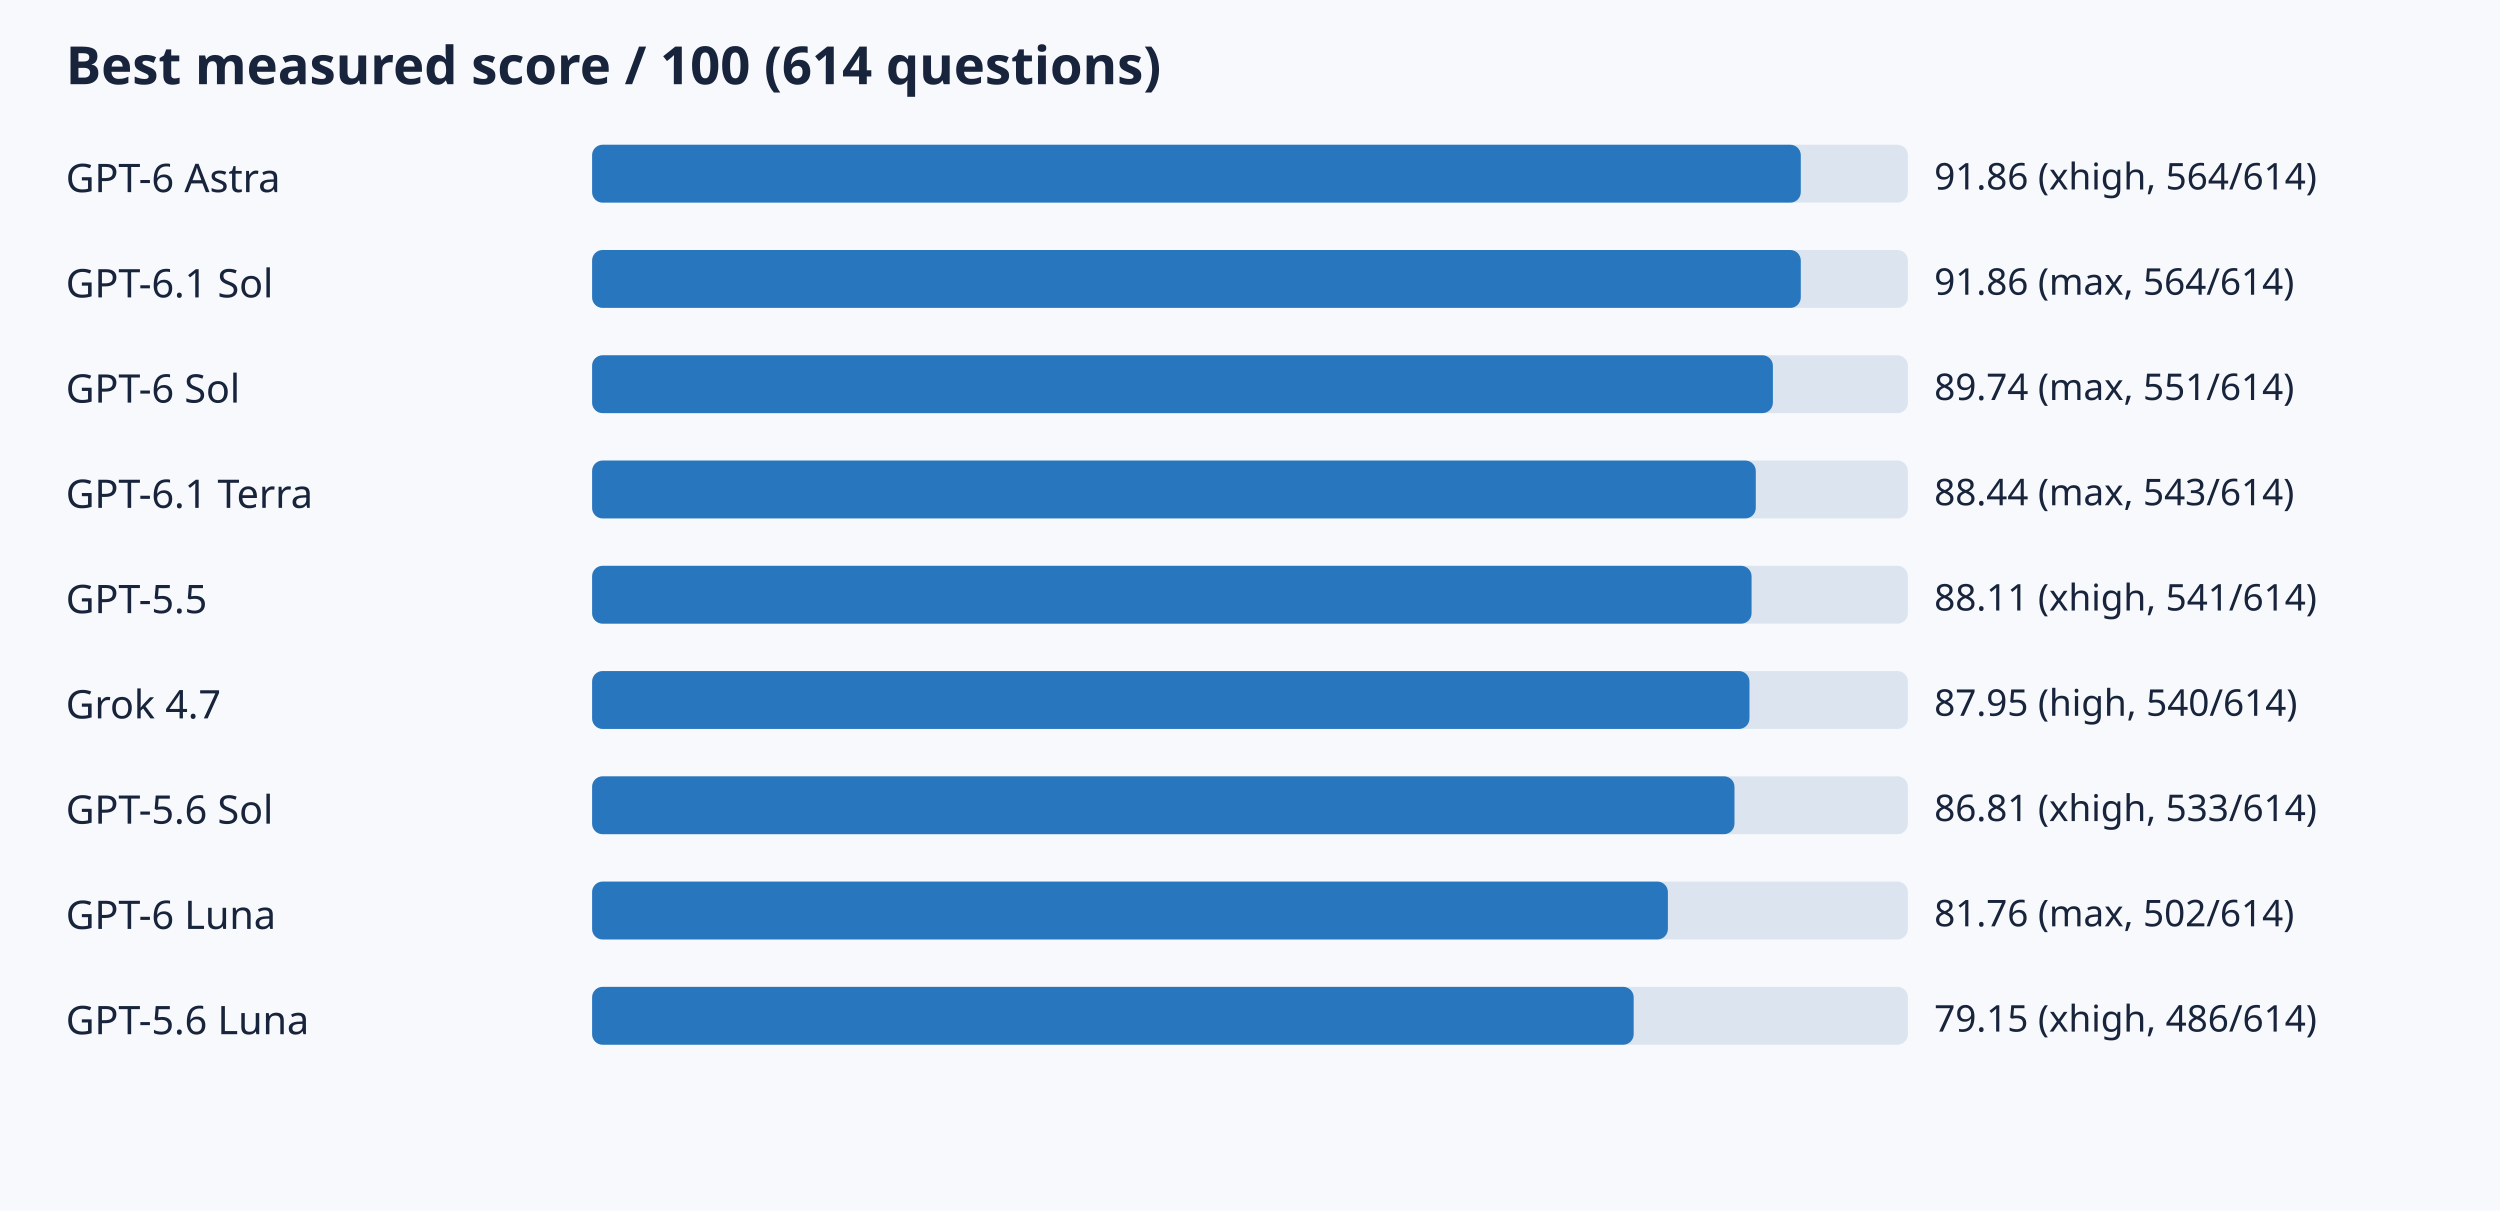
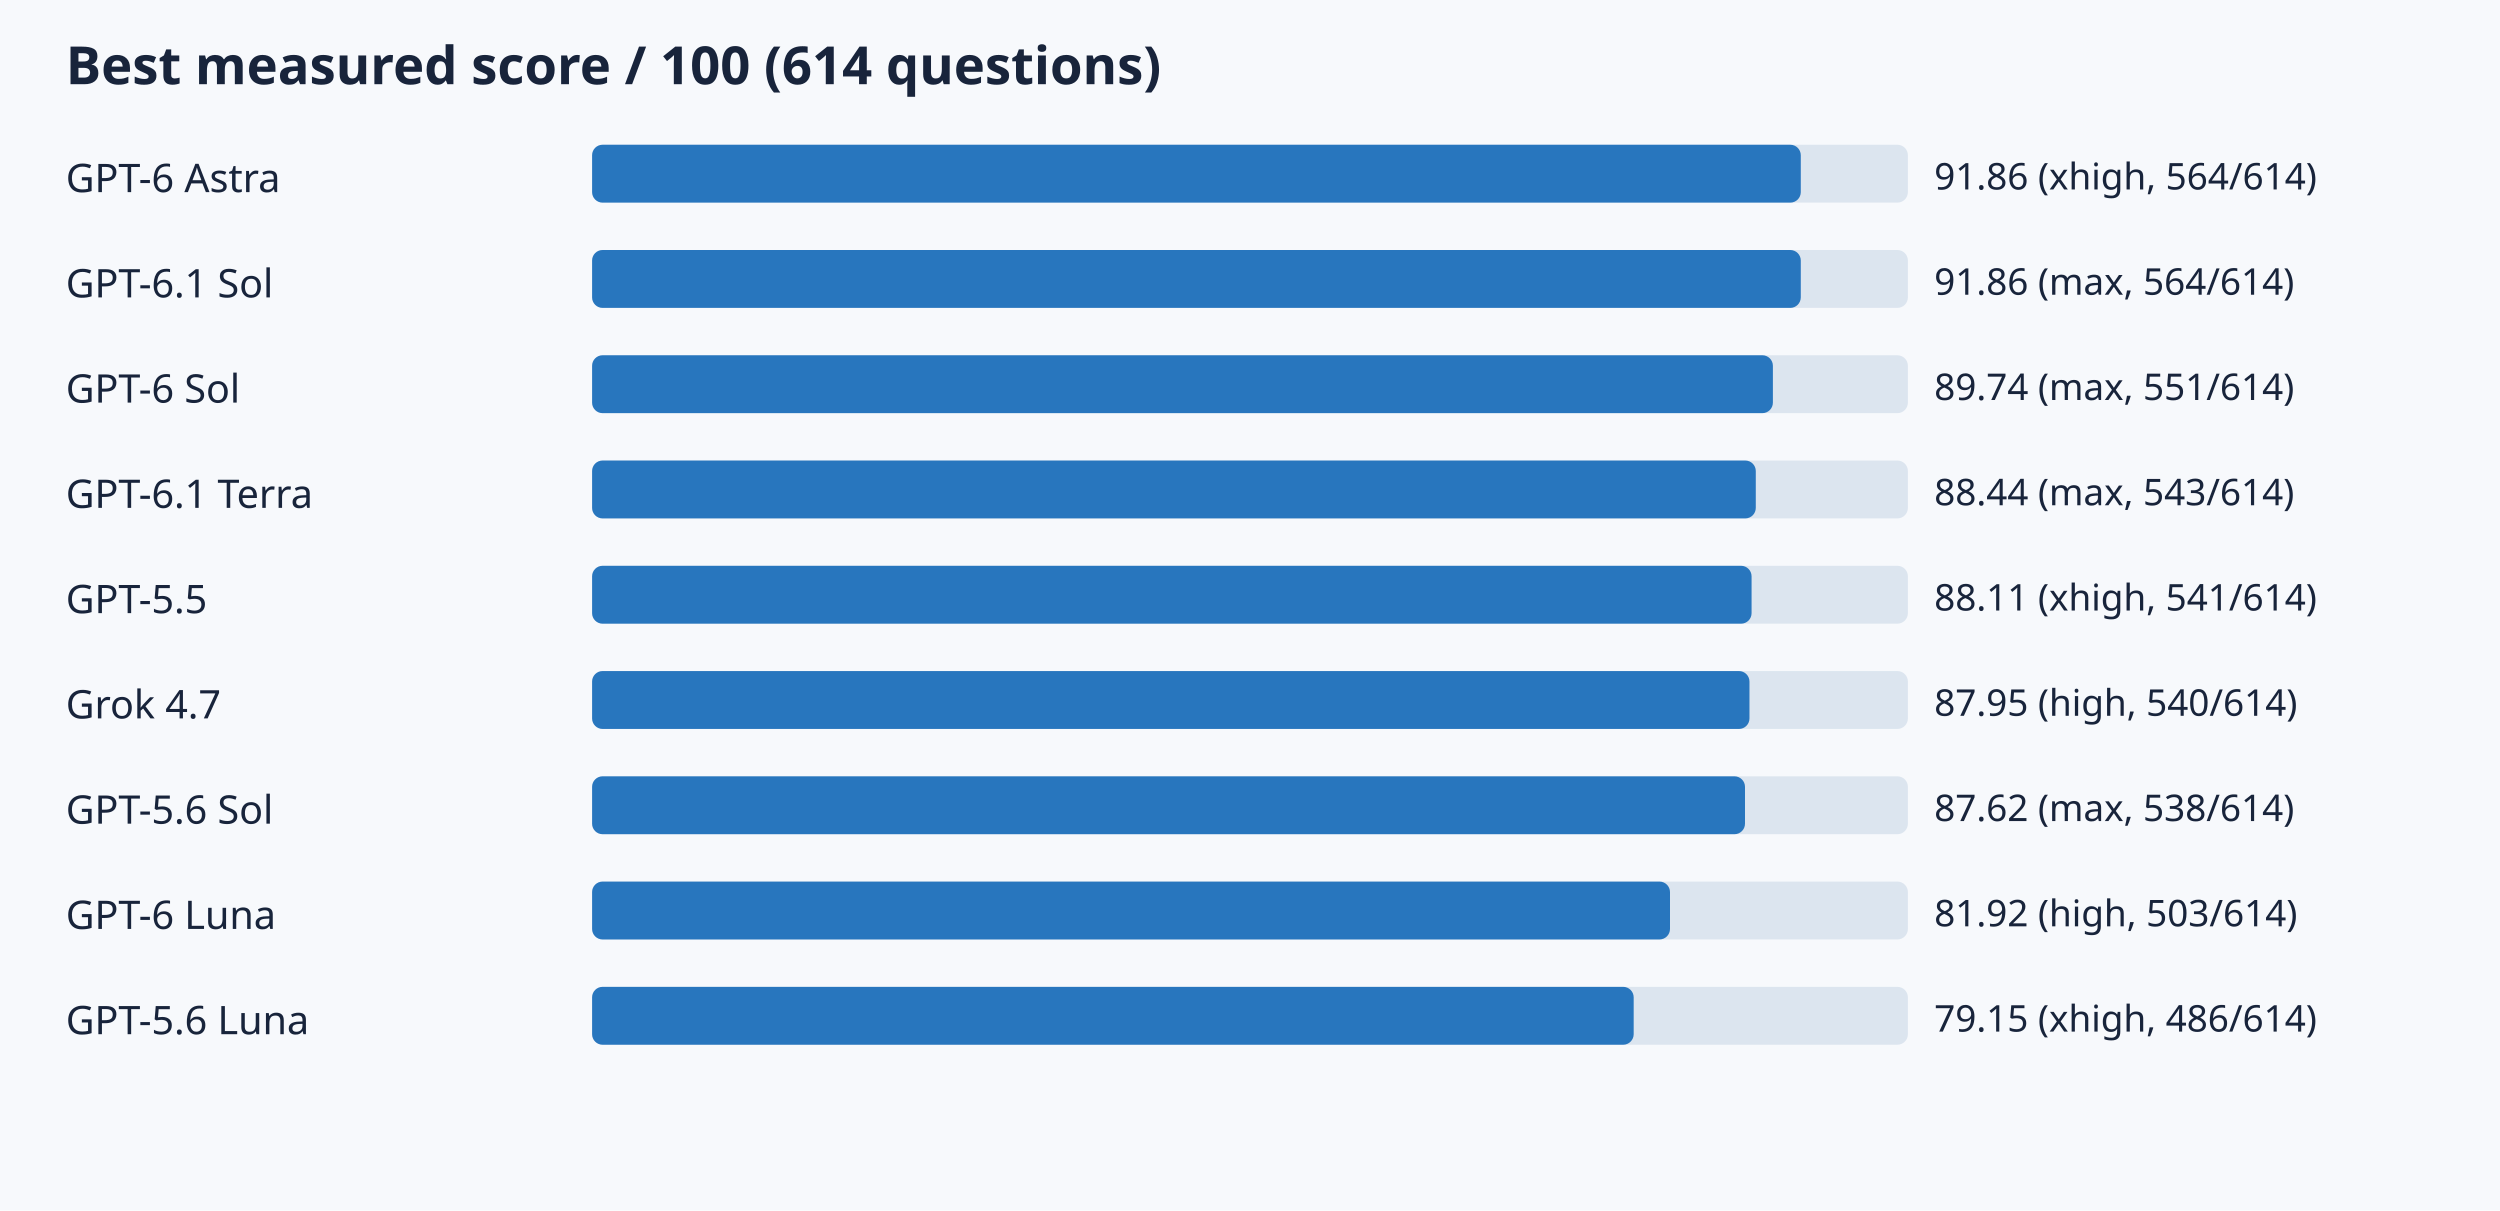
<svg xmlns="http://www.w3.org/2000/svg" width="950" height="460" viewBox="0 0 950 460" role="img" aria-labelledby="title desc">
  <rect width="100%" height="100%" fill="#f7f9fc" />
  <text x="25" y="32" font-family="sans-serif" font-size="20" font-weight="bold" fill="#18243b">Best measured score / 100 (614 questions)</text>
  <text x="25" y="73" font-family="sans-serif" font-size="15" fill="#18243b">GPT-6 Astra</text>
  <rect x="225" y="55" width="500" height="22" rx="4" fill="#dce5ef" />
  <rect x="225" y="55" width="459.3" height="22" rx="4" fill="#2876be" />
  <text x="735" y="72" font-family="sans-serif" font-size="14" fill="#18243b">91.86 (xhigh, 564/614)</text>
  <text x="25" y="113" font-family="sans-serif" font-size="15" fill="#18243b">GPT-6.1 Sol</text>
  <rect x="225" y="95" width="500" height="22" rx="4" fill="#dce5ef" />
  <rect x="225" y="95" width="459.3" height="22" rx="4" fill="#2876be" />
  <text x="735" y="112" font-family="sans-serif" font-size="14" fill="#18243b">91.86 (max, 564/614)</text>
  <text x="25" y="153" font-family="sans-serif" font-size="15" fill="#18243b">GPT-6 Sol</text>
  <rect x="225" y="135" width="500" height="22" rx="4" fill="#dce5ef" />
  <rect x="225" y="135" width="448.7" height="22" rx="4" fill="#2876be" />
  <text x="735" y="152" font-family="sans-serif" font-size="14" fill="#18243b">89.74 (max, 551/614)</text>
  <text x="25" y="193" font-family="sans-serif" font-size="15" fill="#18243b">GPT-6.1 Terra</text>
  <rect x="225" y="175" width="500" height="22" rx="4" fill="#dce5ef" />
  <rect x="225" y="175" width="442.2" height="22" rx="4" fill="#2876be" />
  <text x="735" y="192" font-family="sans-serif" font-size="14" fill="#18243b">88.44 (max, 543/614)</text>
  <text x="25" y="233" font-family="sans-serif" font-size="15" fill="#18243b">GPT-5.5</text>
  <rect x="225" y="215" width="500" height="22" rx="4" fill="#dce5ef" />
  <rect x="225" y="215" width="440.6" height="22" rx="4" fill="#2876be" />
  <text x="735" y="232" font-family="sans-serif" font-size="14" fill="#18243b">88.11 (xhigh, 541/614)</text>
  <text x="25" y="273" font-family="sans-serif" font-size="15" fill="#18243b">Grok 4.7</text>
  <rect x="225" y="255" width="500" height="22" rx="4" fill="#dce5ef" />
  <rect x="225" y="255" width="439.8" height="22" rx="4" fill="#2876be" />
  <text x="735" y="272" font-family="sans-serif" font-size="14" fill="#18243b">87.95 (high, 540/614)</text>
  <text x="25" y="313" font-family="sans-serif" font-size="15" fill="#18243b">GPT-5.6 Sol</text>
  <rect x="225" y="295" width="500" height="22" rx="4" fill="#dce5ef" />
-   <rect x="225" y="295" width="434.1" height="22" rx="4" fill="#2876be" />
-   <text x="735" y="312" font-family="sans-serif" font-size="14" fill="#18243b">86.81 (xhigh, 533/614)</text>
+   <rect x="225" y="295" width="438.1" height="22" rx="4" fill="#2876be" />
+   <text x="735" y="312" font-family="sans-serif" font-size="14" fill="#18243b">87.62 (max, 538/614)</text>
  <text x="25" y="353" font-family="sans-serif" font-size="15" fill="#18243b">GPT-6 Luna</text>
  <rect x="225" y="335" width="500" height="22" rx="4" fill="#dce5ef" />
-   <rect x="225" y="335" width="408.8" height="22" rx="4" fill="#2876be" />
-   <text x="735" y="352" font-family="sans-serif" font-size="14" fill="#18243b">81.76 (max, 502/614)</text>
+   <rect x="225" y="335" width="409.6" height="22" rx="4" fill="#2876be" />
+   <text x="735" y="352" font-family="sans-serif" font-size="14" fill="#18243b">81.92 (high, 503/614)</text>
  <text x="25" y="393" font-family="sans-serif" font-size="15" fill="#18243b">GPT-5.6 Luna</text>
  <rect x="225" y="375" width="500" height="22" rx="4" fill="#dce5ef" />
  <rect x="225" y="375" width="395.8" height="22" rx="4" fill="#2876be" />
  <text x="735" y="392" font-family="sans-serif" font-size="14" fill="#18243b">79.15 (xhigh, 486/614)</text>
</svg>
